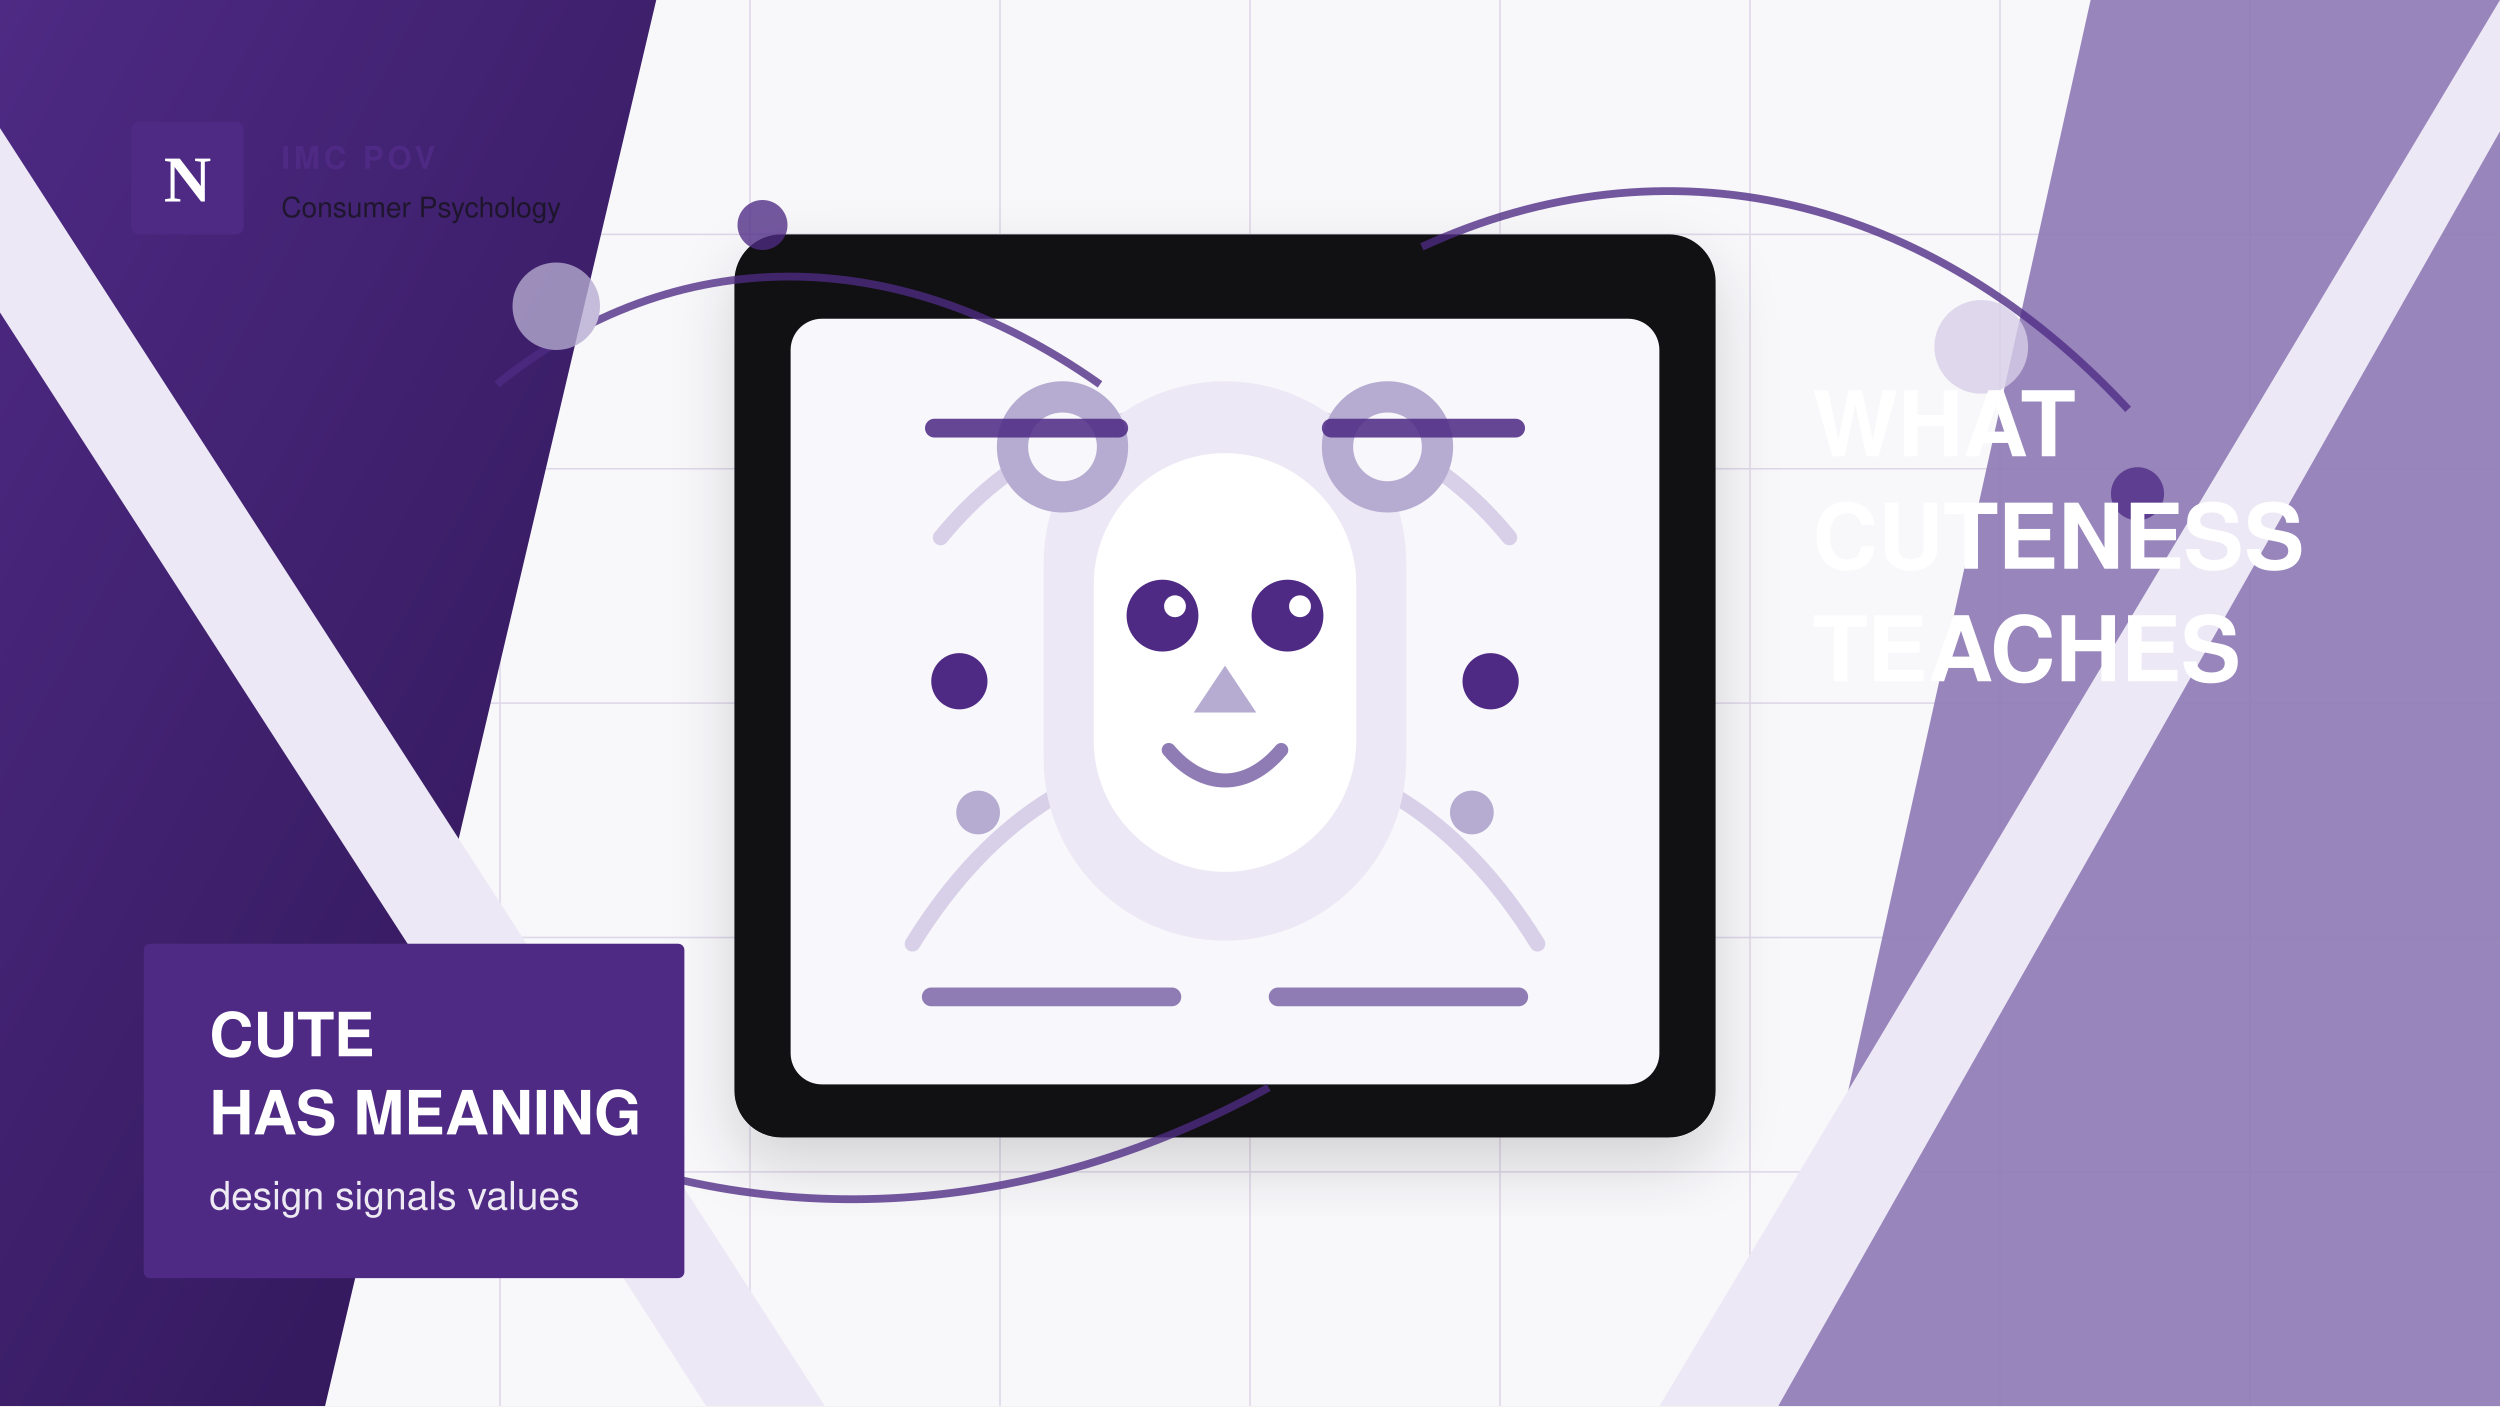
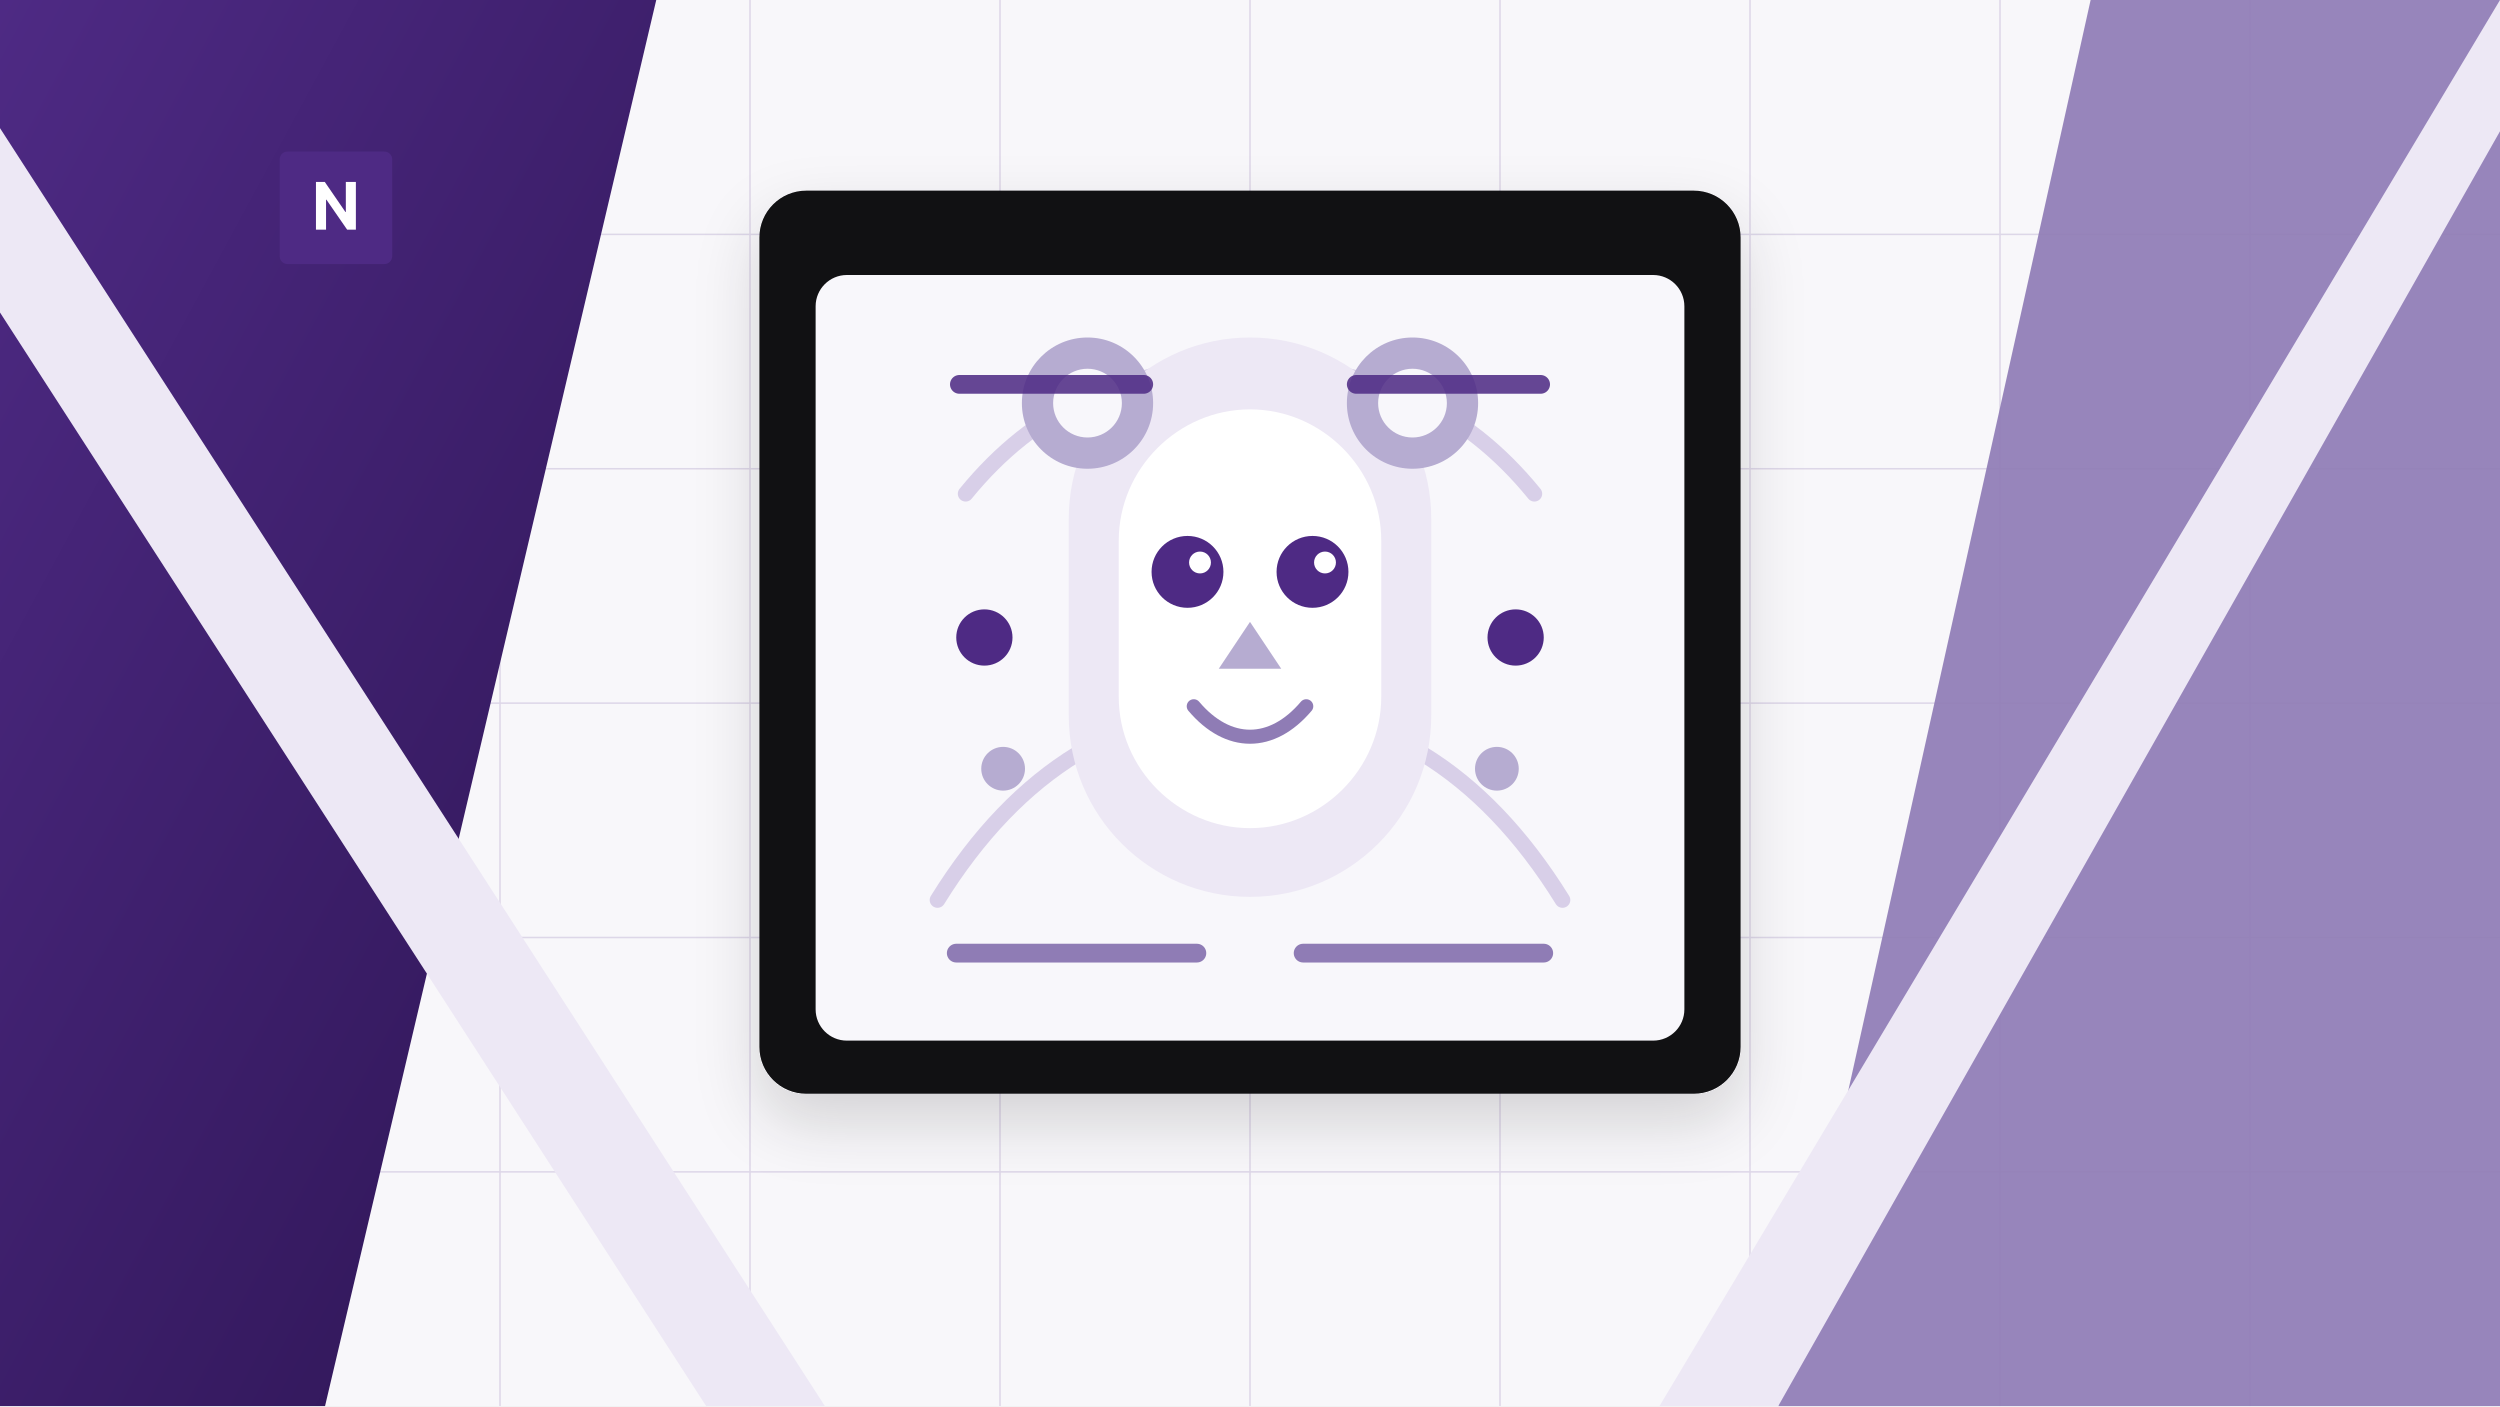
<svg xmlns="http://www.w3.org/2000/svg" width="1600" height="900" viewBox="0 0 1600 900" fill="none">
  <rect width="1600" height="900" fill="#F5F5F5" />
-   <g clip-path="url(#clip0_1_2)">
-     <path d="M1600 0H0V900H1600V0Z" fill="#F5F5F5" />
-     <mask id="mask0_1_2" style="mask-type:luminance" maskUnits="userSpaceOnUse" x="0" y="0" width="1600" height="900">
-       <path d="M1600 0H0V900H1600V0Z" fill="white" />
-     </mask>
-     <g mask="url(#mask0_1_2)">
-       <path d="M1600 0H0V900H1600V0Z" fill="white" />
-       <path opacity="0.04" d="M1600 0H0V900H1600V0Z" fill="#4E2A84" />
-       <g opacity="0.16">
-         <path d="M160 0V900" stroke="#4E2A84" />
-         <path d="M320 0V900" stroke="#4E2A84" />
-         <path d="M480 0V900" stroke="#4E2A84" />
-         <path d="M640 0V900" stroke="#4E2A84" />
-         <path d="M800 0V900" stroke="#4E2A84" />
-         <path d="M960 0V900" stroke="#4E2A84" />
-         <path d="M1120 0V900" stroke="#4E2A84" />
-         <path d="M1280 0V900" stroke="#4E2A84" />
-         <path d="M1440 0V900" stroke="#4E2A84" />
-         <path d="M0 150H1600" stroke="#4E2A84" />
-         <path d="M0 300H1600" stroke="#4E2A84" />
-         <path d="M0 450H1600" stroke="#4E2A84" />
-         <path d="M0 600H1600" stroke="#4E2A84" />
-         <path d="M0 750H1600" stroke="#4E2A84" />
-       </g>
-       <path d="M0 0H420L208 900H0V0Z" fill="url(#paint0_linear_1_2)" />
-       <path opacity="0.92" d="M1338 0H1600V900H1138L1338 0Z" fill="#8F7CB5" />
-       <path d="M0 82L528 900H452L0 200V82Z" fill="#EDE8F5" />
-       <path d="M1600 84L1138 900H1062L1600 0V84Z" fill="#EDE8F5" />
-       <g filter="url(#filter0_d_1_2)">
-         <path d="M500 150H1068C1084.57 150 1098 163.431 1098 180V698C1098 714.569 1084.57 728 1068 728H500C483.431 728 470 714.569 470 698V180C470 163.431 483.431 150 500 150Z" fill="#111113" />
-         <path d="M526 204H1042C1053.05 204 1062 212.954 1062 224V674C1062 685.046 1053.05 694 1042 694H526C514.954 694 506 685.046 506 674V224C506 212.954 514.954 204 526 204Z" fill="#F8F7FB" />
-         <path d="M584 604C636 520 704 480 784 480C864 480 932 520 984 604" stroke="#D8CFE8" stroke-width="10" stroke-linecap="round" fill="none" />
-         <path d="M602 344C646 290 704 262 784 262C864 262 922 290 966 344" stroke="#D8CFE8" stroke-width="10" stroke-linecap="round" fill="none" />
-         <path d="M668 360C668 296 720 244 784 244C848 244 900 296 900 360V486C900 550 848 602 784 602C720 602 668 550 668 486V360Z" fill="#EDE8F5" />
-         <path d="M700 374C700 328 738 290 784 290C830 290 868 328 868 374V474C868 520 830 558 784 558C738 558 700 520 700 474V374Z" fill="#FFFFFF" />
-         <circle cx="744" cy="394" r="23" fill="#4E2A84" />
-         <circle cx="824" cy="394" r="23" fill="#4E2A84" />
-         <circle cx="752" cy="388" r="7" fill="#FFFFFF" />
-         <circle cx="832" cy="388" r="7" fill="#FFFFFF" />
-         <path d="M748 480C770 506 798 506 820 480" stroke="#8F7CB5" stroke-width="9" stroke-linecap="round" fill="none" />
-         <path d="M784 426L764 456H804L784 426Z" fill="#B6ACD1" />
-         <circle cx="680" cy="286" r="42" fill="#B6ACD1" />
-         <circle cx="888" cy="286" r="42" fill="#B6ACD1" />
-         <circle cx="680" cy="286" r="22" fill="#F8F7FB" />
-         <circle cx="888" cy="286" r="22" fill="#F8F7FB" />
-         <path d="M598 274H716" stroke="#4E2A84" stroke-width="12" stroke-linecap="round" opacity="0.86" />
-         <path d="M852 274H970" stroke="#4E2A84" stroke-width="12" stroke-linecap="round" opacity="0.86" />
-         <path d="M596 638H750" stroke="#8F7CB5" stroke-width="12" stroke-linecap="round" />
-         <path d="M818 638H972" stroke="#8F7CB5" stroke-width="12" stroke-linecap="round" />
-         <circle cx="614" cy="436" r="18" fill="#4E2A84" />
-         <circle cx="954" cy="436" r="18" fill="#4E2A84" />
-         <circle cx="626" cy="520" r="14" fill="#B6ACD1" />
-         <circle cx="942" cy="520" r="14" fill="#B6ACD1" />
-       </g>
-       <g opacity="0.78">
-         <path d="M318 246C432 154 574 154 704 246" stroke="#4E2A84" stroke-width="5" fill="none" />
-         <path d="M910 158C1066 86 1234 124 1362 262" stroke="#4E2A84" stroke-width="5" fill="none" />
-         <path d="M348 726C492 790 660 780 812 696" stroke="#4E2A84" stroke-width="5" fill="none" />
-         <circle cx="356" cy="196" r="28" fill="#B6ACD1" />
-         <circle cx="488" cy="144" r="16" fill="#4E2A84" />
-         <circle cx="1268" cy="222" r="30" fill="#D8CFE8" />
-         <circle cx="1368" cy="316" r="17" fill="#4E2A84" />
-       </g>
-       <g transform="translate(92 604)">
-         <rect width="346" height="214" rx="4" fill="#4E2A84" />
-         <text x="42" y="72" fill="#FFFFFF" font-family="Poppins, Helvetica, Arial, sans-serif" font-size="39" font-weight="700">CUTE</text>
-         <text x="42" y="122" fill="#FFFFFF" font-family="Poppins, Helvetica, Arial, sans-serif" font-size="39" font-weight="700">HAS MEANING</text>
-         <text x="42" y="170" fill="#FFFFFF" opacity="0.9" font-family="Poppins, Helvetica, Arial, sans-serif" font-size="25">design signals values</text>
-       </g>
-       <g transform="translate(1160 292)">
-         <text x="0" y="0" fill="#FFFFFF" font-family="Poppins, Helvetica, Arial, sans-serif" font-size="58" font-weight="700">WHAT</text>
-         <text x="0" y="72" fill="#FFFFFF" font-family="Poppins, Helvetica, Arial, sans-serif" font-size="58" font-weight="700">CUTENESS</text>
-         <text x="0" y="144" fill="#FFFFFF" font-family="Poppins, Helvetica, Arial, sans-serif" font-size="58" font-weight="700">TEACHES</text>
-       </g>
-       <g transform="translate(84 78)">
-         <rect width="72" height="72" rx="5" fill="#4E2A84" />
-         <text x="36" y="51" text-anchor="middle" font-family="Georgia, 'Times New Roman', serif" font-size="42" font-weight="700" fill="#FFFFFF">N</text>
-         <text x="96" y="30" fill="#4E2A84" font-family="Poppins, Helvetica, Arial, sans-serif" font-size="20" font-weight="700" letter-spacing="2.5">IMC POV</text>
-         <text x="96" y="61" fill="#111113" opacity="0.72" font-family="Poppins, Helvetica, Arial, sans-serif" font-size="18">Consumer Psychology</text>
-       </g>
+   <path d="M1600 0H0V900H1600V0Z" fill="#F5F5F5" />
+   <mask id="mask0_1_2" style="mask-type:luminance" maskUnits="userSpaceOnUse" x="0" y="0" width="1600" height="900">
+     <path d="M1600 0H0V900H1600V0Z" fill="white" />
+   </mask>
+   <g mask="url(#mask0_1_2)">
+     <path d="M1600 0H0V900H1600V0Z" fill="white" />
+     <path opacity="0.04" d="M1600 0H0V900H1600V0Z" fill="#4E2A84" />
+     <g opacity="0.16">
+       <path d="M160 0V900" stroke="#4E2A84" />
+       <path d="M320 0V900" stroke="#4E2A84" />
+       <path d="M480 0V900" stroke="#4E2A84" />
+       <path d="M640 0V900" stroke="#4E2A84" />
+       <path d="M800 0V900" stroke="#4E2A84" />
+       <path d="M960 0V900" stroke="#4E2A84" />
+       <path d="M1120 0V900" stroke="#4E2A84" />
+       <path d="M1280 0V900" stroke="#4E2A84" />
+       <path d="M1440 0V900" stroke="#4E2A84" />
+       <path d="M0 150H1600" stroke="#4E2A84" />
+       <path d="M0 300H1600" stroke="#4E2A84" />
+       <path d="M0 450H1600" stroke="#4E2A84" />
+       <path d="M0 600H1600" stroke="#4E2A84" />
+       <path d="M0 750H1600" stroke="#4E2A84" />
    </g>
+     <path d="M0 0H420L208 900H0V0Z" fill="url(#paint0_linear_1_2)" />
+     <path opacity="0.92" d="M1338 0H1600V900H1138L1338 0Z" fill="#8F7CB5" />
+     <path d="M0 82L528 900H452L0 200V82Z" fill="#EDE8F5" />
+     <path d="M1600 84L1138 900H1062L1600 0V84Z" fill="#EDE8F5" />
+     <path d="M246 97H184C181.239 97 179 99.239 179 102V164C179 166.761 181.239 169 184 169H246C248.761 169 251 166.761 251 164V102C251 99.239 248.761 97 246 97Z" fill="#4E2A84" />
+     <path d="M227.761 116.455V147H222.183L208.894 127.775H208.671V147H202.212V116.455H207.88L221.065 135.665H221.333V116.455H227.761Z" fill="white" />
+   </g>
+   <g filter="url(#filter0_d_1_2)">
+     <path d="M516 122H1084C1100.57 122 1114 135.431 1114 152V670C1114 686.569 1100.57 700 1084 700H516C499.431 700 486 686.569 486 670V152C486 135.431 499.431 122 516 122Z" fill="#111113" />
+     <path d="M542 176H1058C1069.05 176 1078 184.954 1078 196V646C1078 657.046 1069.05 666 1058 666H542C530.954 666 522 657.046 522 646V196C522 184.954 530.954 176 542 176Z" fill="#F8F7FB" />
+     <path d="M600 576C652 492 720 452 800 452C880 452 948 492 1000 576" stroke="#D8CFE8" stroke-width="10" stroke-linecap="round" />
+     <path d="M618 316C662 262 720 234 800 234C880 234 938 262 982 316" stroke="#D8CFE8" stroke-width="10" stroke-linecap="round" />
+     <path d="M684 332C684 268 736 216 800 216C864 216 916 268 916 332V458C916 522 864 574 800 574C736 574 684 522 684 458V332Z" fill="#EDE8F5" />
+     <path d="M716 346C716 300 754 262 800 262C846 262 884 300 884 346V446C884 492 846 530 800 530C754 530 716 492 716 446V346Z" fill="white" />
+     <path d="M760 389C772.703 389 783 378.703 783 366C783 353.297 772.703 343 760 343C747.297 343 737 353.297 737 366C737 378.703 747.297 389 760 389Z" fill="#4E2A84" />
+     <path d="M840 389C852.703 389 863 378.703 863 366C863 353.297 852.703 343 840 343C827.297 343 817 353.297 817 366C817 378.703 827.297 389 840 389Z" fill="#4E2A84" />
+     <path d="M768 367C771.866 367 775 363.866 775 360C775 356.134 771.866 353 768 353C764.134 353 761 356.134 761 360C761 363.866 764.134 367 768 367Z" fill="white" />
+     <path d="M848 367C851.866 367 855 363.866 855 360C855 356.134 851.866 353 848 353C844.134 353 841 356.134 841 360C841 363.866 844.134 367 848 367Z" fill="white" />
+     <path d="M764 452C786 478 814 478 836 452" stroke="#8F7CB5" stroke-width="9" stroke-linecap="round" />
+     <path d="M800 398L780 428H820L800 398Z" fill="#B6ACD1" />
+     <path d="M696 300C719.196 300 738 281.196 738 258C738 234.804 719.196 216 696 216C672.804 216 654 234.804 654 258C654 281.196 672.804 300 696 300Z" fill="#B6ACD1" />
+     <path d="M904 300C927.196 300 946 281.196 946 258C946 234.804 927.196 216 904 216C880.804 216 862 234.804 862 258C862 281.196 880.804 300 904 300Z" fill="#B6ACD1" />
+     <path d="M696 280C708.15 280 718 270.15 718 258C718 245.85 708.15 236 696 236C683.85 236 674 245.85 674 258C674 270.15 683.85 280 696 280Z" fill="#F8F7FB" />
+     <path d="M904 280C916.15 280 926 270.15 926 258C926 245.85 916.15 236 904 236C891.85 236 882 245.85 882 258C882 270.15 891.85 280 904 280Z" fill="#F8F7FB" />
+     <path opacity="0.86" d="M614 246H732" stroke="#4E2A84" stroke-width="12" stroke-linecap="round" />
+     <path opacity="0.86" d="M868 246H986" stroke="#4E2A84" stroke-width="12" stroke-linecap="round" />
+     <path d="M612 610H766" stroke="#8F7CB5" stroke-width="12" stroke-linecap="round" />
+     <path d="M834 610H988" stroke="#8F7CB5" stroke-width="12" stroke-linecap="round" />
+     <path d="M630 426C639.941 426 648 417.941 648 408C648 398.059 639.941 390 630 390C620.059 390 612 398.059 612 408C612 417.941 620.059 426 630 426Z" fill="#4E2A84" />
+     <path d="M970 426C979.941 426 988 417.941 988 408C988 398.059 979.941 390 970 390C960.059 390 952 398.059 952 408C952 417.941 960.059 426 970 426Z" fill="#4E2A84" />
+     <path d="M642 506C649.732 506 656 499.732 656 492C656 484.268 649.732 478 642 478C634.268 478 628 484.268 628 492C628 499.732 634.268 506 642 506Z" fill="#B6ACD1" />
+     <path d="M958 506C965.732 506 972 499.732 972 492C972 484.268 965.732 478 958 478C950.268 478 944 484.268 944 492C944 499.732 950.268 506 958 506Z" fill="#B6ACD1" />
  </g>
  <defs>
-     <filter id="filter0_d_1_2" x="430" y="128" width="708" height="650" filterUnits="userSpaceOnUse" color-interpolation-filters="sRGB">
+     <filter id="filter0_d_1_2" x="446" y="100" width="708" height="658" filterUnits="userSpaceOnUse" color-interpolation-filters="sRGB">
      <feFlood flood-opacity="0" result="BackgroundImageFix" />
      <feColorMatrix in="SourceAlpha" type="matrix" values="0 0 0 0 0 0 0 0 0 0 0 0 0 0 0 0 0 0 127 0" result="hardAlpha" />
      <feOffset dy="18" />
      <feGaussianBlur stdDeviation="20" />
      <feComposite in2="hardAlpha" operator="out" />
      <feColorMatrix type="matrix" values="0 0 0 0 0.067 0 0 0 0 0.067 0 0 0 0 0.075 0 0 0 0.16 0" />
      <feBlend mode="normal" in2="BackgroundImageFix" result="effect1_dropShadow_1_2" />
      <feBlend mode="normal" in="SourceGraphic" in2="effect1_dropShadow_1_2" result="shape" />
    </filter>
    <linearGradient id="paint0_linear_1_2" x1="0" y1="0" x2="710" y2="384" gradientUnits="userSpaceOnUse">
      <stop stop-color="#4E2A84" />
      <stop offset="1" stop-color="#2C1452" />
    </linearGradient>
-     <clipPath id="clip0_1_2">
-       <rect width="1600" height="900" fill="white" />
-     </clipPath>
  </defs>
</svg>
